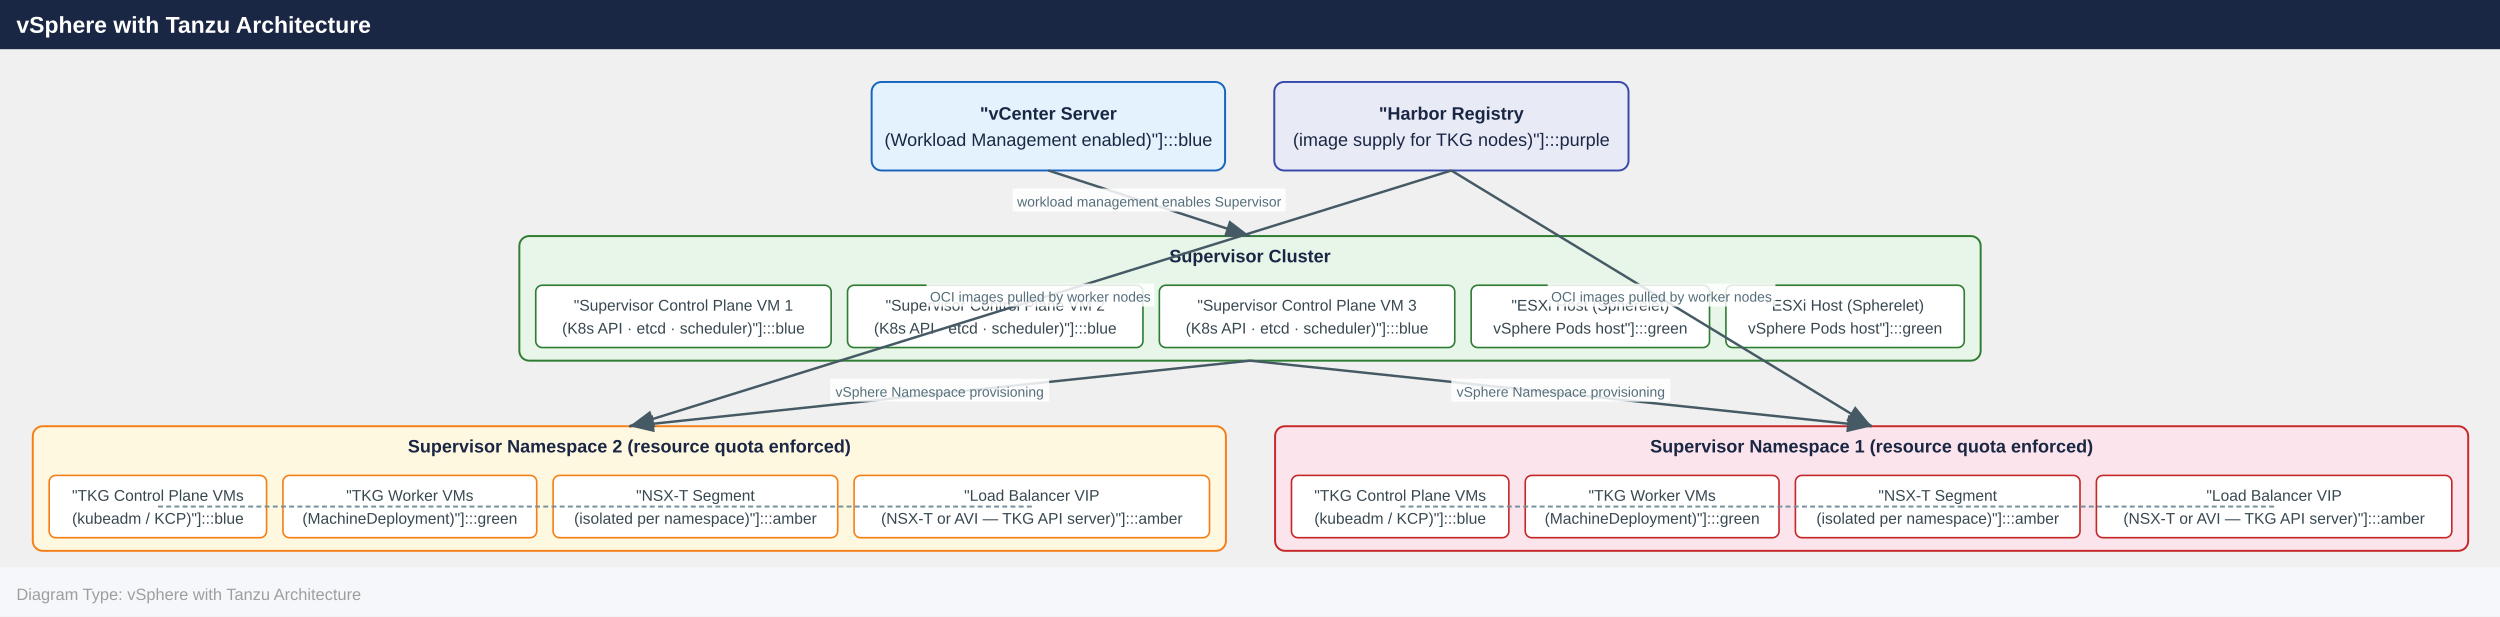
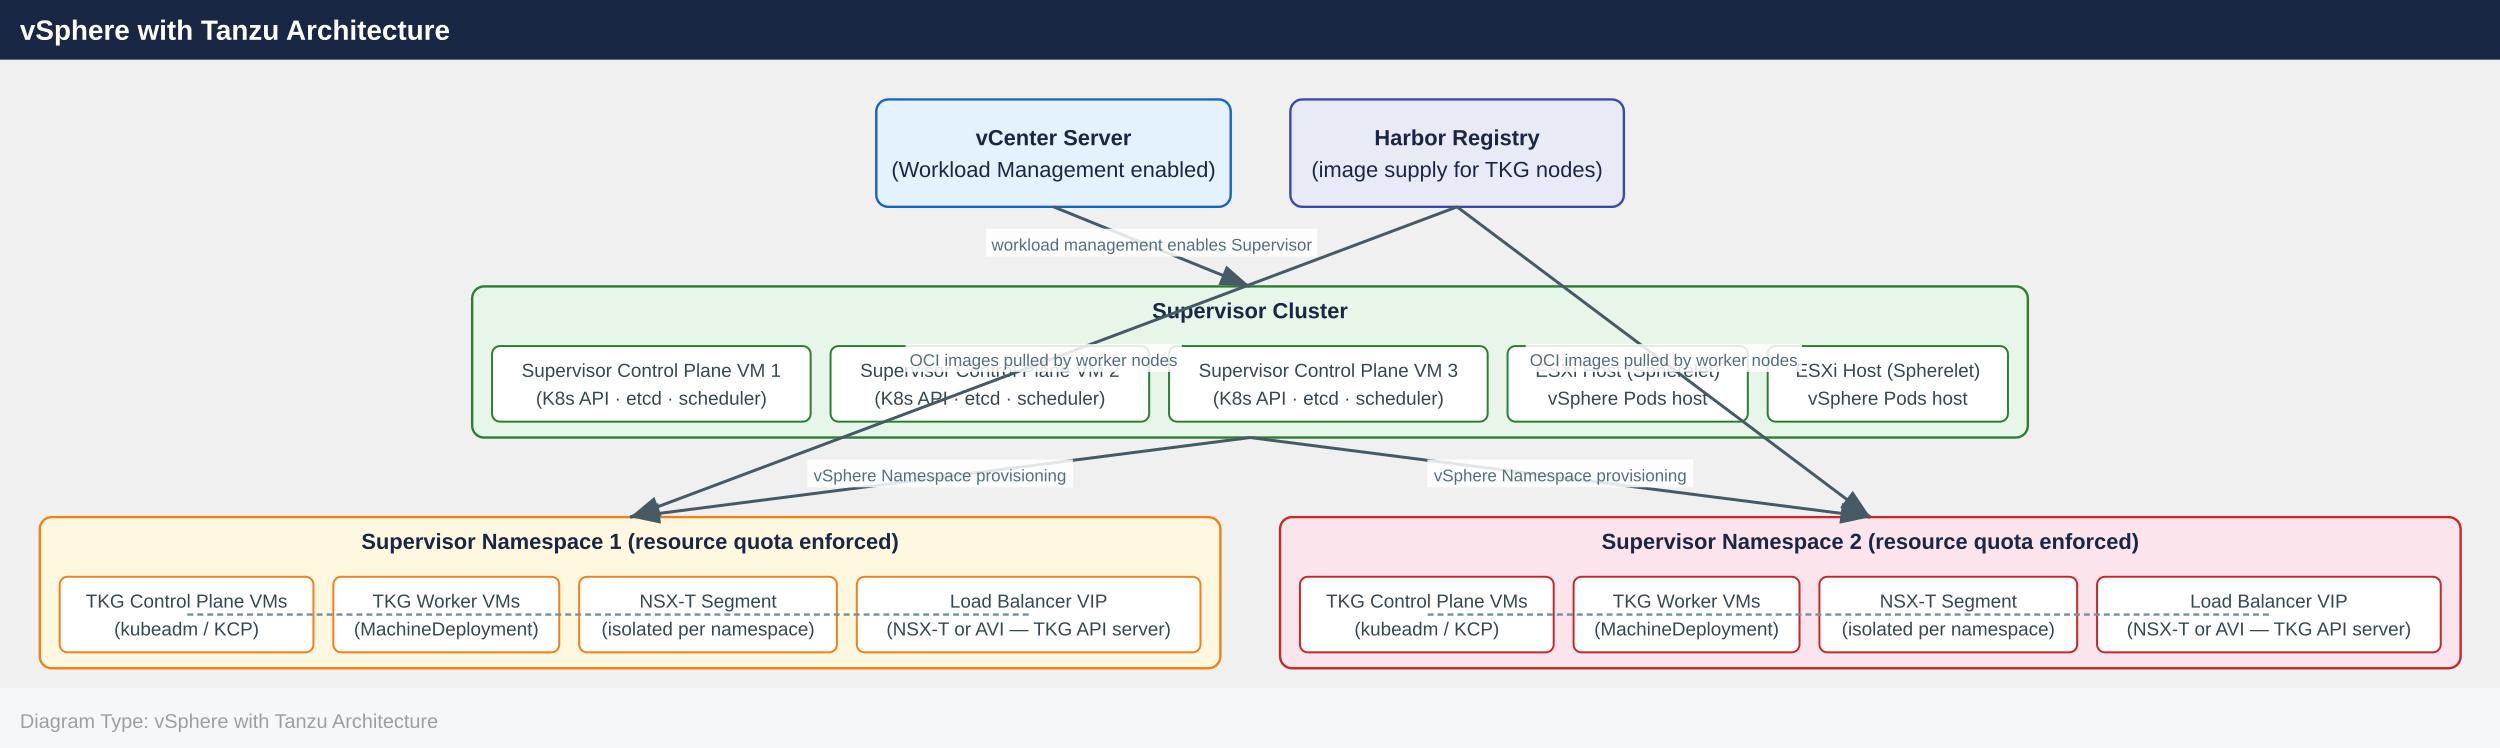
- <svg xmlns="http://www.w3.org/2000/svg" width="1525" height="376" viewBox="0 0 1525 376">
+ <svg xmlns="http://www.w3.org/2000/svg" width="1257" height="376" viewBox="0 0 1257 376">
  <defs>
    <marker id="arrowhead" markerWidth="10" markerHeight="7" refX="10" refY="3.5" orient="auto">
      <polygon points="0 0, 10 3.5, 0 7" fill="#455a64" />
    </marker>
  </defs>
-   <rect x="0" y="0" width="1525" height="30" fill="#1a2744" />
+   <rect x="0" y="0" width="1257" height="30" fill="#1a2744" />
  <text x="10" y="20" font-family="Arial,Helvetica,sans-serif" font-size="14" font-weight="bold" fill="#ffffff">vSphere with Tanzu Architecture</text>
-   <rect x="531.7" y="50.0" width="215.6" height="54.0" rx="6" fill="#e3f2fd" stroke="#1565c0" stroke-width="1.2" />
-   <text x="639.5" y="73.0" text-anchor="middle" font-family="Arial,Helvetica,sans-serif" font-size="11" font-weight="700" fill="#1a2744">"vCenter Server</text>
-   <text x="639.5" y="89.0" text-anchor="middle" font-family="Arial,Helvetica,sans-serif" font-size="11" font-weight="400" fill="#1a2744">(Workload Management enabled)"]:::blue</text>
-   <rect x="777.3" y="50.0" width="216.1" height="54.0" rx="6" fill="#e8eaf6" stroke="#3949ab" stroke-width="1.2" />
-   <text x="885.3" y="73.0" text-anchor="middle" font-family="Arial,Helvetica,sans-serif" font-size="11" font-weight="700" fill="#1a2744">"Harbor Registry</text>
-   <text x="885.3" y="89.0" text-anchor="middle" font-family="Arial,Helvetica,sans-serif" font-size="11" font-weight="400" fill="#1a2744">(image supply for TKG nodes)"]:::purple</text>
-   <rect x="316.8" y="144.0" width="891.4" height="76.0" rx="6" fill="#e8f5e9" stroke="#2e7d32" stroke-width="1.2" />
-   <text x="762.5" y="160.0" text-anchor="middle" font-family="Arial,Helvetica,sans-serif" font-size="11" font-weight="700" fill="#1a2744">Supervisor Cluster</text>
-   <rect x="326.8" y="174.0" width="180.2" height="38.0" rx="4" fill="#ffffff" stroke="#2e7d32" stroke-width="1" />
-   <text x="416.9" y="189.5" text-anchor="middle" font-family="Arial,Helvetica,sans-serif" font-size="9.5" fill="#37474f">"Supervisor Control Plane VM 1</text>
-   <text x="416.9" y="203.5" text-anchor="middle" font-family="Arial,Helvetica,sans-serif" font-size="9.5" fill="#37474f">(K8s API · etcd · scheduler)"]:::blue</text>
-   <rect x="517.0" y="174.0" width="180.2" height="38.0" rx="4" fill="#ffffff" stroke="#2e7d32" stroke-width="1" />
-   <text x="607.1" y="189.5" text-anchor="middle" font-family="Arial,Helvetica,sans-serif" font-size="9.5" fill="#37474f">"Supervisor Control Plane VM 2</text>
-   <text x="607.1" y="203.5" text-anchor="middle" font-family="Arial,Helvetica,sans-serif" font-size="9.5" fill="#37474f">(K8s API · etcd · scheduler)"]:::blue</text>
-   <rect x="707.2" y="174.0" width="180.2" height="38.0" rx="4" fill="#ffffff" stroke="#2e7d32" stroke-width="1" />
-   <text x="797.3" y="189.5" text-anchor="middle" font-family="Arial,Helvetica,sans-serif" font-size="9.5" fill="#37474f">"Supervisor Control Plane VM 3</text>
-   <text x="797.3" y="203.5" text-anchor="middle" font-family="Arial,Helvetica,sans-serif" font-size="9.5" fill="#37474f">(K8s API · etcd · scheduler)"]:::blue</text>
-   <rect x="897.4" y="174.0" width="145.4" height="38.0" rx="4" fill="#ffffff" stroke="#2e7d32" stroke-width="1" />
-   <text x="970.1" y="189.5" text-anchor="middle" font-family="Arial,Helvetica,sans-serif" font-size="9.5" fill="#37474f">"ESXi Host (Spherelet)</text>
-   <text x="970.1" y="203.5" text-anchor="middle" font-family="Arial,Helvetica,sans-serif" font-size="9.5" fill="#37474f">vSphere Pods host"]:::green</text>
-   <rect x="1052.8" y="174.0" width="145.4" height="38.0" rx="4" fill="#ffffff" stroke="#2e7d32" stroke-width="1" />
-   <text x="1125.5" y="189.5" text-anchor="middle" font-family="Arial,Helvetica,sans-serif" font-size="9.5" fill="#37474f">"ESXi Host (Spherelet)</text>
-   <text x="1125.5" y="203.5" text-anchor="middle" font-family="Arial,Helvetica,sans-serif" font-size="9.5" fill="#37474f">vSphere Pods host"]:::green</text>
-   <rect x="20.0" y="260.0" width="727.8" height="76.0" rx="6" fill="#fff8e1" stroke="#f57f17" stroke-width="1.2" />
-   <text x="383.9" y="276.0" text-anchor="middle" font-family="Arial,Helvetica,sans-serif" font-size="11" font-weight="700" fill="#1a2744">Supervisor Namespace 2 (resource quota enforced)</text>
-   <rect x="30.0" y="290.0" width="132.6" height="38.0" rx="4" fill="#ffffff" stroke="#f57f17" stroke-width="1" />
-   <text x="96.3" y="305.5" text-anchor="middle" font-family="Arial,Helvetica,sans-serif" font-size="9.5" fill="#37474f">"TKG Control Plane VMs</text>
-   <text x="96.3" y="319.5" text-anchor="middle" font-family="Arial,Helvetica,sans-serif" font-size="9.5" fill="#37474f">(kubeadm / KCP)"]:::blue</text>
-   <rect x="172.6" y="290.0" width="154.8" height="38.0" rx="4" fill="#ffffff" stroke="#f57f17" stroke-width="1" />
-   <text x="250.0" y="305.5" text-anchor="middle" font-family="Arial,Helvetica,sans-serif" font-size="9.5" fill="#37474f">"TKG Worker VMs</text>
-   <text x="250.0" y="319.5" text-anchor="middle" font-family="Arial,Helvetica,sans-serif" font-size="9.5" fill="#37474f">(MachineDeployment)"]:::green</text>
-   <rect x="337.4" y="290.0" width="173.6" height="38.0" rx="4" fill="#ffffff" stroke="#f57f17" stroke-width="1" />
-   <text x="424.2" y="305.5" text-anchor="middle" font-family="Arial,Helvetica,sans-serif" font-size="9.5" fill="#37474f">"NSX-T Segment</text>
-   <text x="424.2" y="319.5" text-anchor="middle" font-family="Arial,Helvetica,sans-serif" font-size="9.5" fill="#37474f">(isolated per namespace)"]:::amber</text>
-   <rect x="521.0" y="290.0" width="216.8" height="38.0" rx="4" fill="#ffffff" stroke="#f57f17" stroke-width="1" />
-   <text x="629.4" y="305.5" text-anchor="middle" font-family="Arial,Helvetica,sans-serif" font-size="9.5" fill="#37474f">"Load Balancer VIP</text>
-   <text x="629.4" y="319.5" text-anchor="middle" font-family="Arial,Helvetica,sans-serif" font-size="9.5" fill="#37474f">(NSX-T or AVI — TKG API server)"]:::amber</text>
-   <rect x="777.8" y="260.0" width="727.8" height="76.0" rx="6" fill="#fce4ec" stroke="#c62828" stroke-width="1.2" />
-   <text x="1141.7" y="276.0" text-anchor="middle" font-family="Arial,Helvetica,sans-serif" font-size="11" font-weight="700" fill="#1a2744">Supervisor Namespace 1 (resource quota enforced)</text>
-   <rect x="787.8" y="290.0" width="132.6" height="38.0" rx="4" fill="#ffffff" stroke="#c62828" stroke-width="1" />
-   <text x="854.1" y="305.5" text-anchor="middle" font-family="Arial,Helvetica,sans-serif" font-size="9.5" fill="#37474f">"TKG Control Plane VMs</text>
-   <text x="854.1" y="319.5" text-anchor="middle" font-family="Arial,Helvetica,sans-serif" font-size="9.5" fill="#37474f">(kubeadm / KCP)"]:::blue</text>
-   <rect x="930.4" y="290.0" width="154.8" height="38.0" rx="4" fill="#ffffff" stroke="#c62828" stroke-width="1" />
-   <text x="1007.8" y="305.5" text-anchor="middle" font-family="Arial,Helvetica,sans-serif" font-size="9.5" fill="#37474f">"TKG Worker VMs</text>
-   <text x="1007.8" y="319.5" text-anchor="middle" font-family="Arial,Helvetica,sans-serif" font-size="9.5" fill="#37474f">(MachineDeployment)"]:::green</text>
-   <rect x="1095.2" y="290.0" width="173.6" height="38.0" rx="4" fill="#ffffff" stroke="#c62828" stroke-width="1" />
-   <text x="1182.0" y="305.5" text-anchor="middle" font-family="Arial,Helvetica,sans-serif" font-size="9.5" fill="#37474f">"NSX-T Segment</text>
-   <text x="1182.0" y="319.5" text-anchor="middle" font-family="Arial,Helvetica,sans-serif" font-size="9.5" fill="#37474f">(isolated per namespace)"]:::amber</text>
-   <rect x="1278.8" y="290.0" width="216.8" height="38.0" rx="4" fill="#ffffff" stroke="#c62828" stroke-width="1" />
-   <text x="1387.2" y="305.5" text-anchor="middle" font-family="Arial,Helvetica,sans-serif" font-size="9.5" fill="#37474f">"Load Balancer VIP</text>
-   <text x="1387.2" y="319.5" text-anchor="middle" font-family="Arial,Helvetica,sans-serif" font-size="9.5" fill="#37474f">(NSX-T or AVI — TKG API server)"]:::amber</text>
-   <line x1="639.5" y1="104.0" x2="762.5" y2="144.0" stroke="#455a64" stroke-width="1.5" marker-end="url(#arrowhead)" />
-   <rect x="617.7" y="115.0" width="166.6" height="14" fill="#ffffff" opacity="0.85" />
-   <text x="701.0" y="126.0" text-anchor="middle" font-family="Arial,Helvetica,sans-serif" font-size="8.5" fill="#546e7a">workload management enables Supervisor</text>
-   <line x1="885.3" y1="104.0" x2="383.9" y2="260.0" stroke="#455a64" stroke-width="1.5" marker-end="url(#arrowhead)" />
-   <rect x="565.2" y="173.0" width="138.9" height="14" fill="#ffffff" opacity="0.85" />
-   <text x="634.6" y="184.0" text-anchor="middle" font-family="Arial,Helvetica,sans-serif" font-size="8.5" fill="#546e7a">OCI images pulled by worker nodes</text>
-   <line x1="885.3" y1="104.0" x2="1141.7" y2="260.0" stroke="#455a64" stroke-width="1.5" marker-end="url(#arrowhead)" />
-   <rect x="944.1" y="173.0" width="138.9" height="14" fill="#ffffff" opacity="0.85" />
-   <text x="1013.5" y="184.0" text-anchor="middle" font-family="Arial,Helvetica,sans-serif" font-size="8.5" fill="#546e7a">OCI images pulled by worker nodes</text>
-   <line x1="762.5" y1="220.0" x2="383.9" y2="260.0" stroke="#455a64" stroke-width="1.5" marker-end="url(#arrowhead)" />
-   <rect x="506.4" y="231.0" width="133.6" height="14" fill="#ffffff" opacity="0.85" />
-   <text x="573.2" y="242.0" text-anchor="middle" font-family="Arial,Helvetica,sans-serif" font-size="8.5" fill="#546e7a">vSphere Namespace provisioning</text>
-   <line x1="762.5" y1="220.0" x2="1141.7" y2="260.0" stroke="#455a64" stroke-width="1.5" marker-end="url(#arrowhead)" />
-   <rect x="885.3" y="231.0" width="133.6" height="14" fill="#ffffff" opacity="0.85" />
-   <text x="952.1" y="242.0" text-anchor="middle" font-family="Arial,Helvetica,sans-serif" font-size="8.5" fill="#546e7a">vSphere Namespace provisioning</text>
-   <line x1="1387.2" y1="309.0" x2="854.1" y2="309.0" stroke="#78909c" stroke-width="1.2" stroke-dasharray="3,2" />
-   <line x1="629.4" y1="309.0" x2="96.3" y2="309.0" stroke="#78909c" stroke-width="1.2" stroke-dasharray="3,2" />
-   <rect x="0" y="346.0" width="1525" height="30" fill="#f5f7fa" />
+   <rect x="440.6" y="50.0" width="178.2" height="54.0" rx="6" fill="#e3f2fd" stroke="#1565c0" stroke-width="1.2" />
+   <text x="529.7" y="73.0" text-anchor="middle" font-family="Arial,Helvetica,sans-serif" font-size="11" font-weight="700" fill="#1a2744">vCenter Server</text>
+   <text x="529.7" y="89.0" text-anchor="middle" font-family="Arial,Helvetica,sans-serif" font-size="11" font-weight="400" fill="#1a2744">(Workload Management enabled)</text>
+   <rect x="648.8" y="50.0" width="167.7" height="54.0" rx="6" fill="#e8eaf6" stroke="#3949ab" stroke-width="1.2" />
+   <text x="732.6" y="73.0" text-anchor="middle" font-family="Arial,Helvetica,sans-serif" font-size="11" font-weight="700" fill="#1a2744">Harbor Registry</text>
+   <text x="732.6" y="89.0" text-anchor="middle" font-family="Arial,Helvetica,sans-serif" font-size="11" font-weight="400" fill="#1a2744">(image supply for TKG nodes)</text>
+   <rect x="237.4" y="144.0" width="782.2" height="76.0" rx="6" fill="#e8f5e9" stroke="#2e7d32" stroke-width="1.2" />
+   <text x="628.5" y="160.0" text-anchor="middle" font-family="Arial,Helvetica,sans-serif" font-size="11" font-weight="700" fill="#1a2744">Supervisor Cluster</text>
+   <rect x="247.4" y="174.0" width="160.2" height="38.0" rx="4" fill="#ffffff" stroke="#2e7d32" stroke-width="1" />
+   <text x="327.5" y="189.5" text-anchor="middle" font-family="Arial,Helvetica,sans-serif" font-size="9.5" fill="#37474f">Supervisor Control Plane VM 1</text>
+   <text x="327.5" y="203.5" text-anchor="middle" font-family="Arial,Helvetica,sans-serif" font-size="9.5" fill="#37474f">(K8s API · etcd · scheduler)</text>
+   <rect x="417.6" y="174.0" width="160.2" height="38.0" rx="4" fill="#ffffff" stroke="#2e7d32" stroke-width="1" />
+   <text x="497.7" y="189.5" text-anchor="middle" font-family="Arial,Helvetica,sans-serif" font-size="9.5" fill="#37474f">Supervisor Control Plane VM 2</text>
+   <text x="497.7" y="203.5" text-anchor="middle" font-family="Arial,Helvetica,sans-serif" font-size="9.5" fill="#37474f">(K8s API · etcd · scheduler)</text>
+   <rect x="587.8" y="174.0" width="160.2" height="38.0" rx="4" fill="#ffffff" stroke="#2e7d32" stroke-width="1" />
+   <text x="667.9" y="189.5" text-anchor="middle" font-family="Arial,Helvetica,sans-serif" font-size="9.5" fill="#37474f">Supervisor Control Plane VM 3</text>
+   <text x="667.9" y="203.5" text-anchor="middle" font-family="Arial,Helvetica,sans-serif" font-size="9.5" fill="#37474f">(K8s API · etcd · scheduler)</text>
+   <rect x="758.0" y="174.0" width="120.8" height="38.0" rx="4" fill="#ffffff" stroke="#2e7d32" stroke-width="1" />
+   <text x="818.4" y="189.5" text-anchor="middle" font-family="Arial,Helvetica,sans-serif" font-size="9.5" fill="#37474f">ESXi Host (Spherelet)</text>
+   <text x="818.4" y="203.5" text-anchor="middle" font-family="Arial,Helvetica,sans-serif" font-size="9.5" fill="#37474f">vSphere Pods host</text>
+   <rect x="888.8" y="174.0" width="120.8" height="38.0" rx="4" fill="#ffffff" stroke="#2e7d32" stroke-width="1" />
+   <text x="949.2" y="189.5" text-anchor="middle" font-family="Arial,Helvetica,sans-serif" font-size="9.5" fill="#37474f">ESXi Host (Spherelet)</text>
+   <text x="949.2" y="203.5" text-anchor="middle" font-family="Arial,Helvetica,sans-serif" font-size="9.5" fill="#37474f">vSphere Pods host</text>
+   <rect x="20.0" y="260.0" width="593.6" height="76.0" rx="6" fill="#fff8e1" stroke="#f57f17" stroke-width="1.2" />
+   <text x="316.8" y="276.0" text-anchor="middle" font-family="Arial,Helvetica,sans-serif" font-size="11" font-weight="700" fill="#1a2744">Supervisor Namespace 1 (resource quota enforced)</text>
+   <rect x="30.0" y="290.0" width="127.6" height="38.0" rx="4" fill="#ffffff" stroke="#f57f17" stroke-width="1" />
+   <text x="93.8" y="305.5" text-anchor="middle" font-family="Arial,Helvetica,sans-serif" font-size="9.5" fill="#37474f">TKG Control Plane VMs</text>
+   <text x="93.8" y="319.5" text-anchor="middle" font-family="Arial,Helvetica,sans-serif" font-size="9.5" fill="#37474f">(kubeadm / KCP)</text>
+   <rect x="167.6" y="290.0" width="113.6" height="38.0" rx="4" fill="#ffffff" stroke="#f57f17" stroke-width="1" />
+   <text x="224.4" y="305.5" text-anchor="middle" font-family="Arial,Helvetica,sans-serif" font-size="9.5" fill="#37474f">TKG Worker VMs</text>
+   <text x="224.4" y="319.5" text-anchor="middle" font-family="Arial,Helvetica,sans-serif" font-size="9.5" fill="#37474f">(MachineDeployment)</text>
+   <rect x="291.2" y="290.0" width="129.6" height="38.0" rx="4" fill="#ffffff" stroke="#f57f17" stroke-width="1" />
+   <text x="356.0" y="305.5" text-anchor="middle" font-family="Arial,Helvetica,sans-serif" font-size="9.5" fill="#37474f">NSX-T Segment</text>
+   <text x="356.0" y="319.5" text-anchor="middle" font-family="Arial,Helvetica,sans-serif" font-size="9.5" fill="#37474f">(isolated per namespace)</text>
+   <rect x="430.8" y="290.0" width="172.8" height="38.0" rx="4" fill="#ffffff" stroke="#f57f17" stroke-width="1" />
+   <text x="517.2" y="305.5" text-anchor="middle" font-family="Arial,Helvetica,sans-serif" font-size="9.5" fill="#37474f">Load Balancer VIP</text>
+   <text x="517.2" y="319.5" text-anchor="middle" font-family="Arial,Helvetica,sans-serif" font-size="9.5" fill="#37474f">(NSX-T or AVI — TKG API server)</text>
+   <rect x="643.6" y="260.0" width="593.6" height="76.0" rx="6" fill="#fce4ec" stroke="#c62828" stroke-width="1.2" />
+   <text x="940.4" y="276.0" text-anchor="middle" font-family="Arial,Helvetica,sans-serif" font-size="11" font-weight="700" fill="#1a2744">Supervisor Namespace 2 (resource quota enforced)</text>
+   <rect x="653.6" y="290.0" width="127.6" height="38.0" rx="4" fill="#ffffff" stroke="#c62828" stroke-width="1" />
+   <text x="717.4" y="305.5" text-anchor="middle" font-family="Arial,Helvetica,sans-serif" font-size="9.5" fill="#37474f">TKG Control Plane VMs</text>
+   <text x="717.4" y="319.5" text-anchor="middle" font-family="Arial,Helvetica,sans-serif" font-size="9.5" fill="#37474f">(kubeadm / KCP)</text>
+   <rect x="791.2" y="290.0" width="113.6" height="38.0" rx="4" fill="#ffffff" stroke="#c62828" stroke-width="1" />
+   <text x="848.0" y="305.5" text-anchor="middle" font-family="Arial,Helvetica,sans-serif" font-size="9.5" fill="#37474f">TKG Worker VMs</text>
+   <text x="848.0" y="319.5" text-anchor="middle" font-family="Arial,Helvetica,sans-serif" font-size="9.5" fill="#37474f">(MachineDeployment)</text>
+   <rect x="914.8" y="290.0" width="129.6" height="38.0" rx="4" fill="#ffffff" stroke="#c62828" stroke-width="1" />
+   <text x="979.6" y="305.5" text-anchor="middle" font-family="Arial,Helvetica,sans-serif" font-size="9.5" fill="#37474f">NSX-T Segment</text>
+   <text x="979.6" y="319.5" text-anchor="middle" font-family="Arial,Helvetica,sans-serif" font-size="9.5" fill="#37474f">(isolated per namespace)</text>
+   <rect x="1054.4" y="290.0" width="172.8" height="38.0" rx="4" fill="#ffffff" stroke="#c62828" stroke-width="1" />
+   <text x="1140.8" y="305.5" text-anchor="middle" font-family="Arial,Helvetica,sans-serif" font-size="9.5" fill="#37474f">Load Balancer VIP</text>
+   <text x="1140.8" y="319.5" text-anchor="middle" font-family="Arial,Helvetica,sans-serif" font-size="9.5" fill="#37474f">(NSX-T or AVI — TKG API server)</text>
+   <line x1="529.7" y1="104.0" x2="628.5" y2="144.0" stroke="#455a64" stroke-width="1.5" marker-end="url(#arrowhead)" />
+   <rect x="495.8" y="115.0" width="166.6" height="14" fill="#ffffff" opacity="0.85" />
+   <text x="579.1" y="126.0" text-anchor="middle" font-family="Arial,Helvetica,sans-serif" font-size="8.5" fill="#546e7a">workload management enables Supervisor</text>
+   <line x1="732.6" y1="104.0" x2="316.8" y2="260.0" stroke="#455a64" stroke-width="1.5" marker-end="url(#arrowhead)" />
+   <rect x="455.3" y="173.0" width="138.9" height="14" fill="#ffffff" opacity="0.85" />
+   <text x="524.7" y="184.0" text-anchor="middle" font-family="Arial,Helvetica,sans-serif" font-size="8.5" fill="#546e7a">OCI images pulled by worker nodes</text>
+   <line x1="732.6" y1="104.0" x2="940.4" y2="260.0" stroke="#455a64" stroke-width="1.5" marker-end="url(#arrowhead)" />
+   <rect x="767.1" y="173.0" width="138.9" height="14" fill="#ffffff" opacity="0.85" />
+   <text x="836.5" y="184.0" text-anchor="middle" font-family="Arial,Helvetica,sans-serif" font-size="8.5" fill="#546e7a">OCI images pulled by worker nodes</text>
+   <line x1="628.5" y1="220.0" x2="316.8" y2="260.0" stroke="#455a64" stroke-width="1.5" marker-end="url(#arrowhead)" />
+   <rect x="405.9" y="231.0" width="133.6" height="14" fill="#ffffff" opacity="0.85" />
+   <text x="472.6" y="242.0" text-anchor="middle" font-family="Arial,Helvetica,sans-serif" font-size="8.5" fill="#546e7a">vSphere Namespace provisioning</text>
+   <line x1="628.5" y1="220.0" x2="940.4" y2="260.0" stroke="#455a64" stroke-width="1.5" marker-end="url(#arrowhead)" />
+   <rect x="717.7" y="231.0" width="133.6" height="14" fill="#ffffff" opacity="0.85" />
+   <text x="784.5" y="242.0" text-anchor="middle" font-family="Arial,Helvetica,sans-serif" font-size="8.5" fill="#546e7a">vSphere Namespace provisioning</text>
+   <line x1="517.2" y1="309.0" x2="93.8" y2="309.0" stroke="#78909c" stroke-width="1.2" stroke-dasharray="3,2" />
+   <line x1="1140.8" y1="309.0" x2="717.4" y2="309.0" stroke="#78909c" stroke-width="1.2" stroke-dasharray="3,2" />
+   <rect x="0" y="346.0" width="1257" height="30" fill="#f5f7fa" />
  <text x="10" y="366.0" font-family="Arial,Helvetica,sans-serif" font-size="10" fill="#9e9e9e">Diagram Type: vSphere with Tanzu Architecture</text>
</svg>
